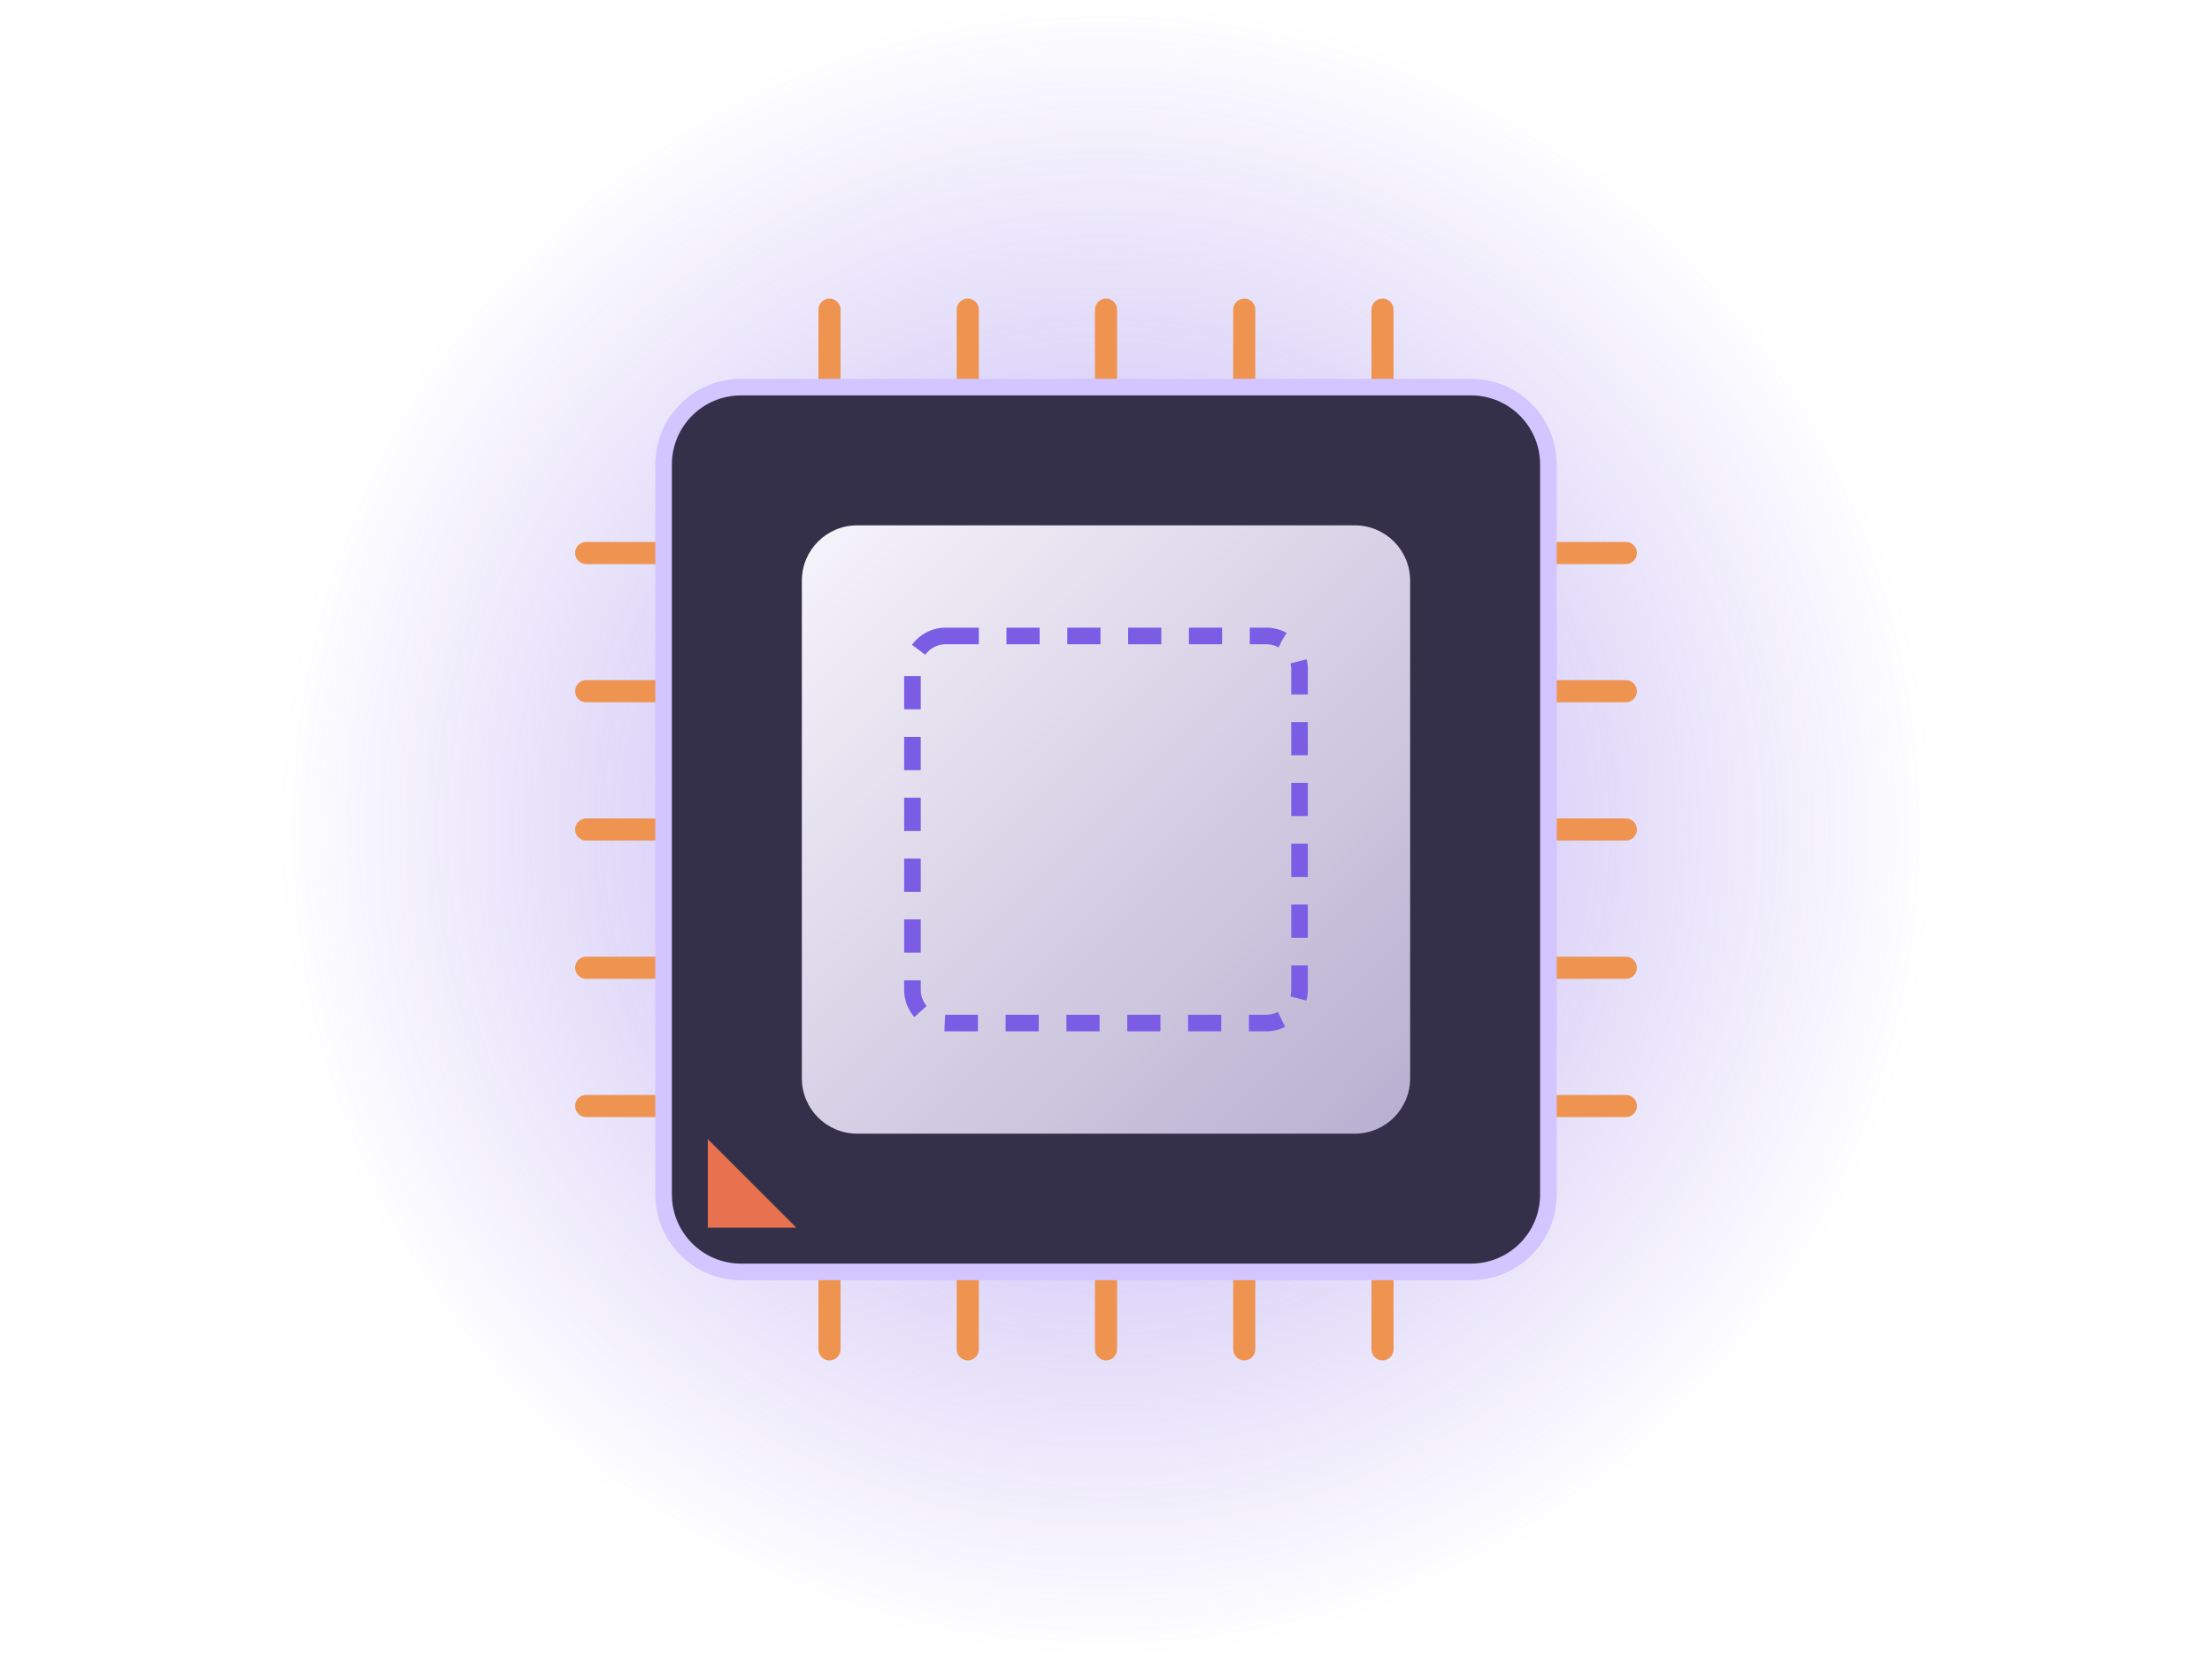
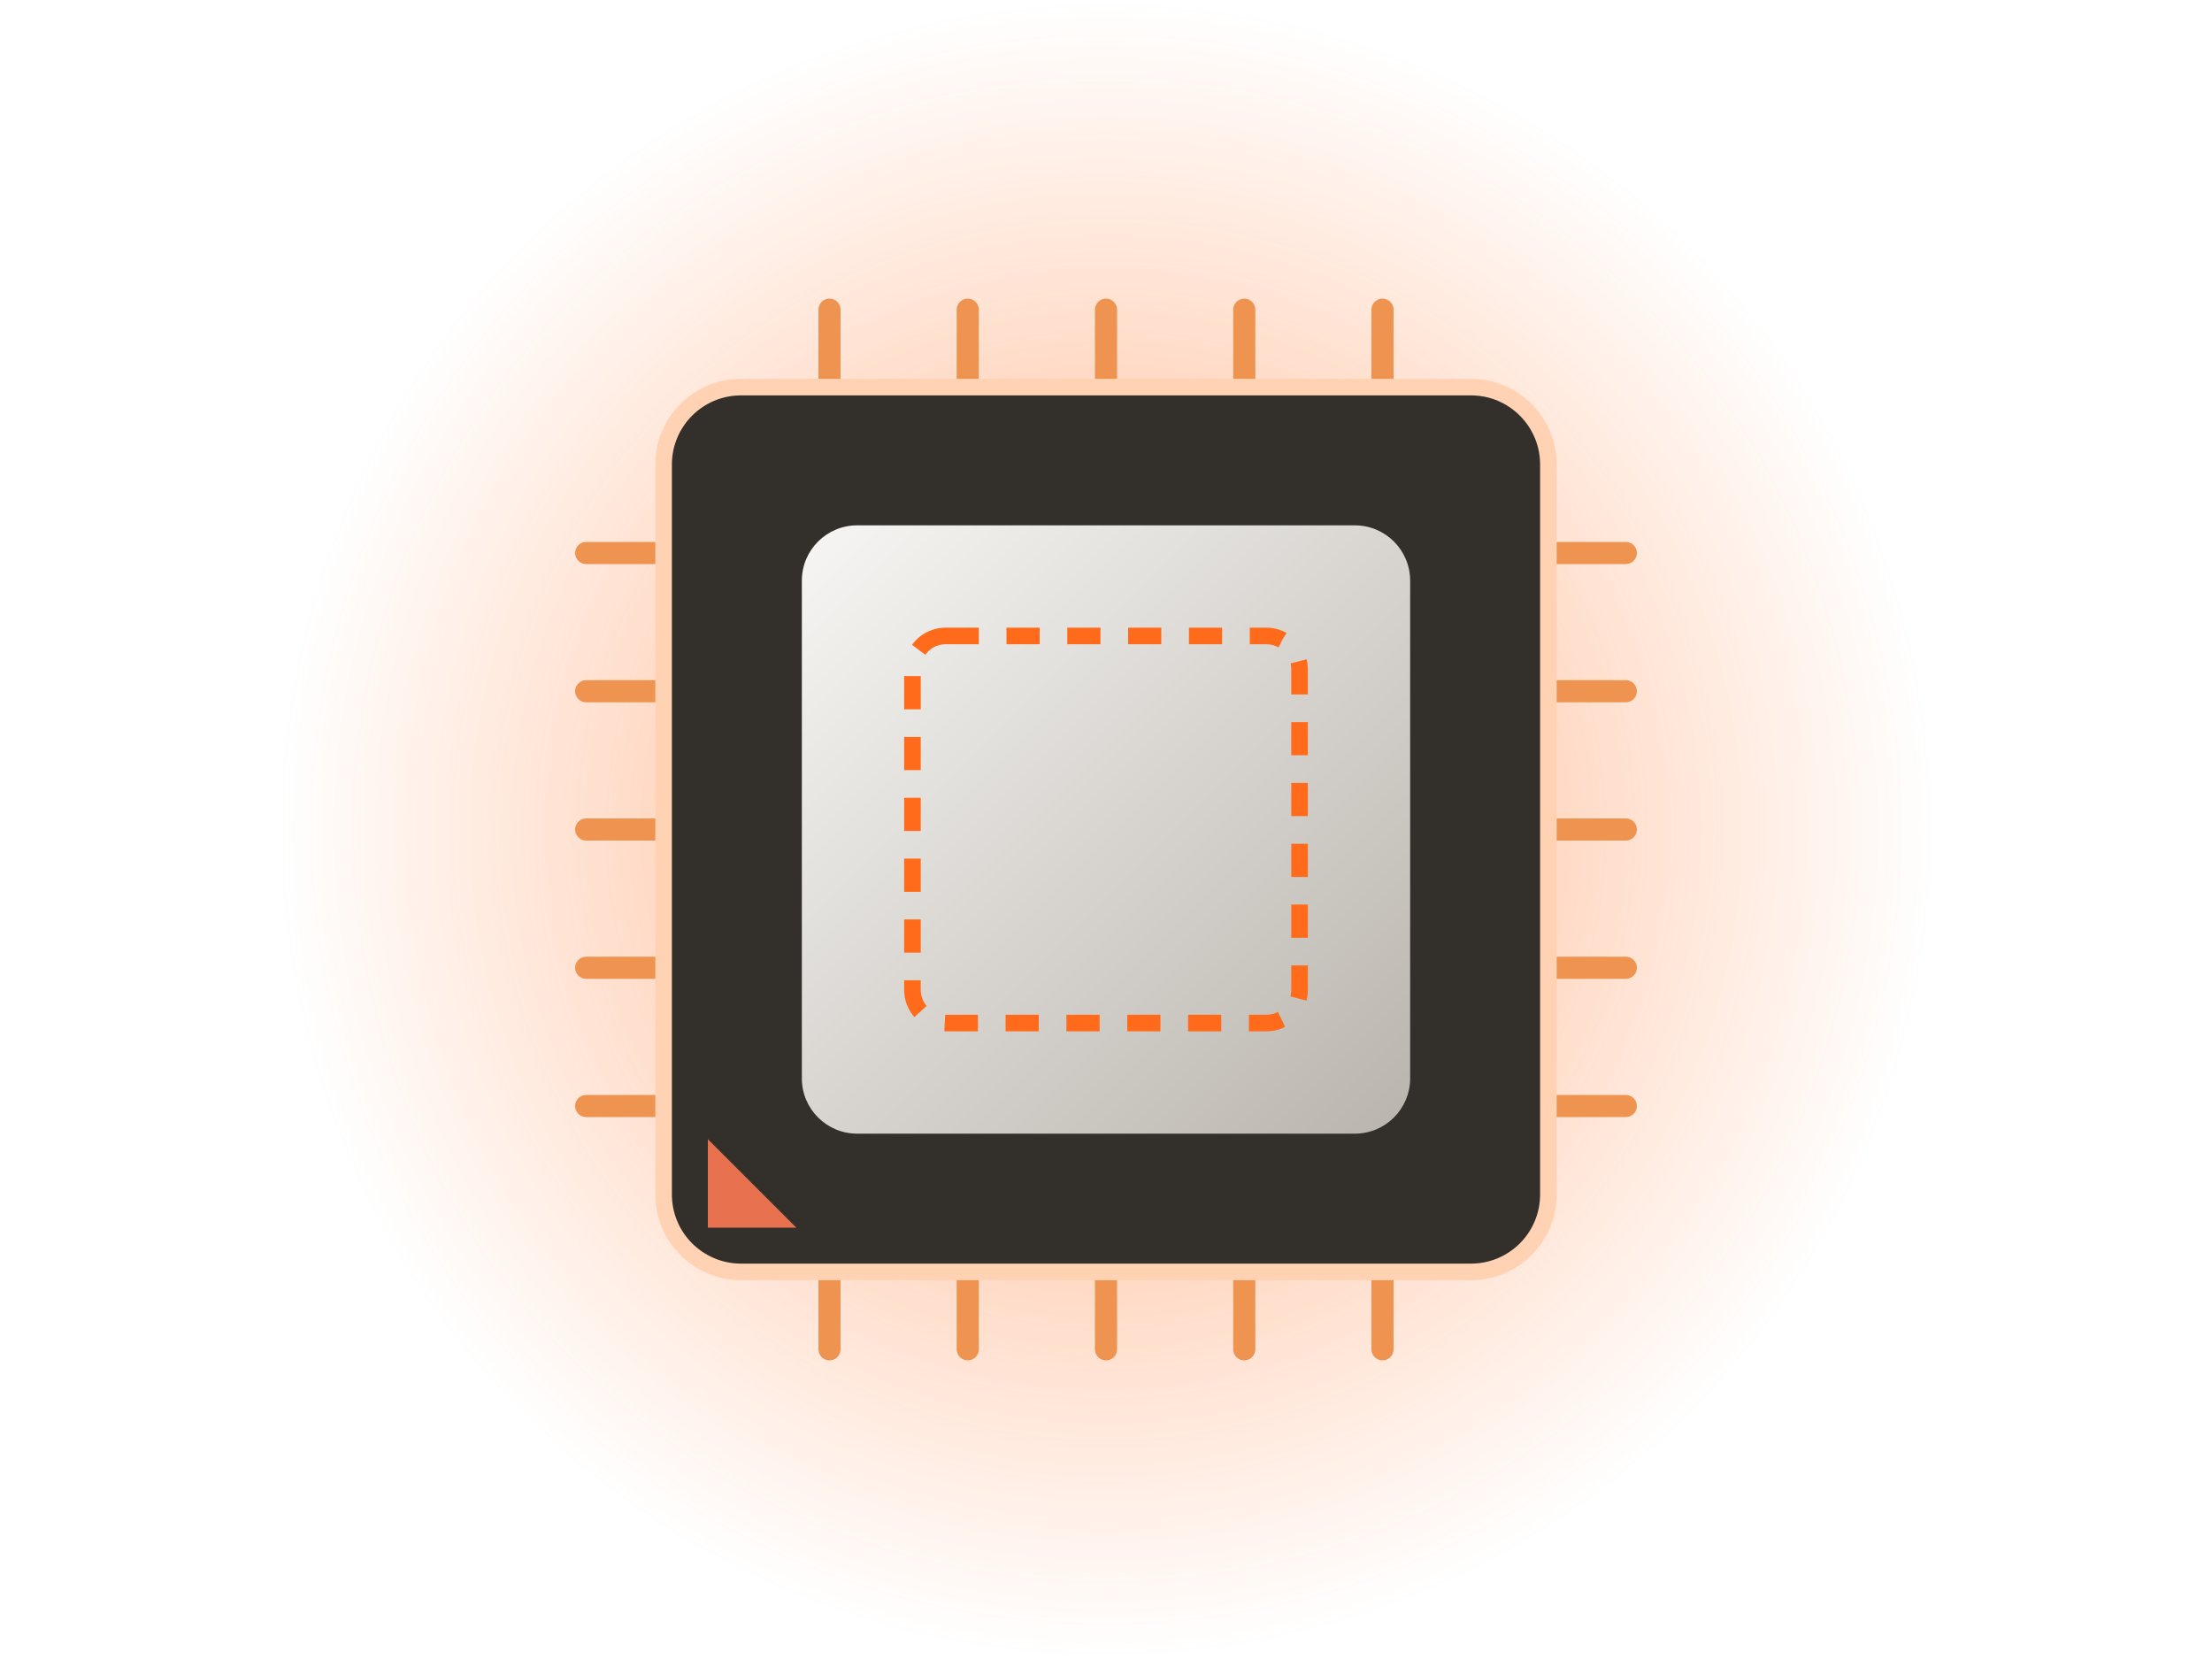
<svg xmlns="http://www.w3.org/2000/svg" viewBox="0 0 400 300" role="img" aria-label="Procesador">
  <defs>
    <radialGradient id="glow" cx=".5" cy=".5" r=".5">
-       <stop offset="0" stop-color="#7B5CE5" stop-opacity=".55" />
-       <stop offset="1" stop-color="#7B5CE5" stop-opacity="0" />
+       <stop offset="0" stop-color="#FF6B1A" stop-opacity=".55" />
+       <stop offset="1" stop-color="#FF6B1A" stop-opacity="0" />
    </radialGradient>
    <linearGradient id="ihs" x1="0" y1="0" x2="1" y2="1">
-       <stop offset="0" stop-color="#F6F4FB" />
-       <stop offset="1" stop-color="#B7AFD0" />
+       <stop offset="0" stop-color="#F7F6F4" />
+       <stop offset="1" stop-color="#B9B4AD" />
    </linearGradient>
  </defs>
  <circle cx="200" cy="150" r="150" fill="url(#glow)" />
  <g stroke="#EE9450" stroke-width="4" stroke-linecap="round">
    <path d="M150 70v-14M175 70v-14M200 70v-14M225 70v-14M250 70v-14M150 244v-14M175 244v-14M200 244v-14M225 244v-14M250 244v-14" />
    <path d="M120 100h-14M120 125h-14M120 150h-14M120 175h-14M120 200h-14M294 100h-14M294 125h-14M294 150h-14M294 175h-14M294 200h-14" />
  </g>
-   <rect x="120" y="70" width="160" height="160" rx="14" fill="#353049" stroke="#D3C5FF" stroke-width="3" />
+   <rect x="120" y="70" width="160" height="160" rx="14" fill="#33302C" stroke="#FFD2B3" stroke-width="3" />
  <rect x="145" y="95" width="110" height="110" rx="10" fill="url(#ihs)" />
-   <rect x="165" y="115" width="70" height="70" rx="6" fill="none" stroke="#7B5CE5" stroke-width="3" stroke-dasharray="6 5" />
+   <rect x="165" y="115" width="70" height="70" rx="6" fill="none" stroke="#FF6B1A" stroke-width="3" stroke-dasharray="6 5" />
  <path d="M128 222l16 0-16-16z" fill="#E8724F" />
</svg>
